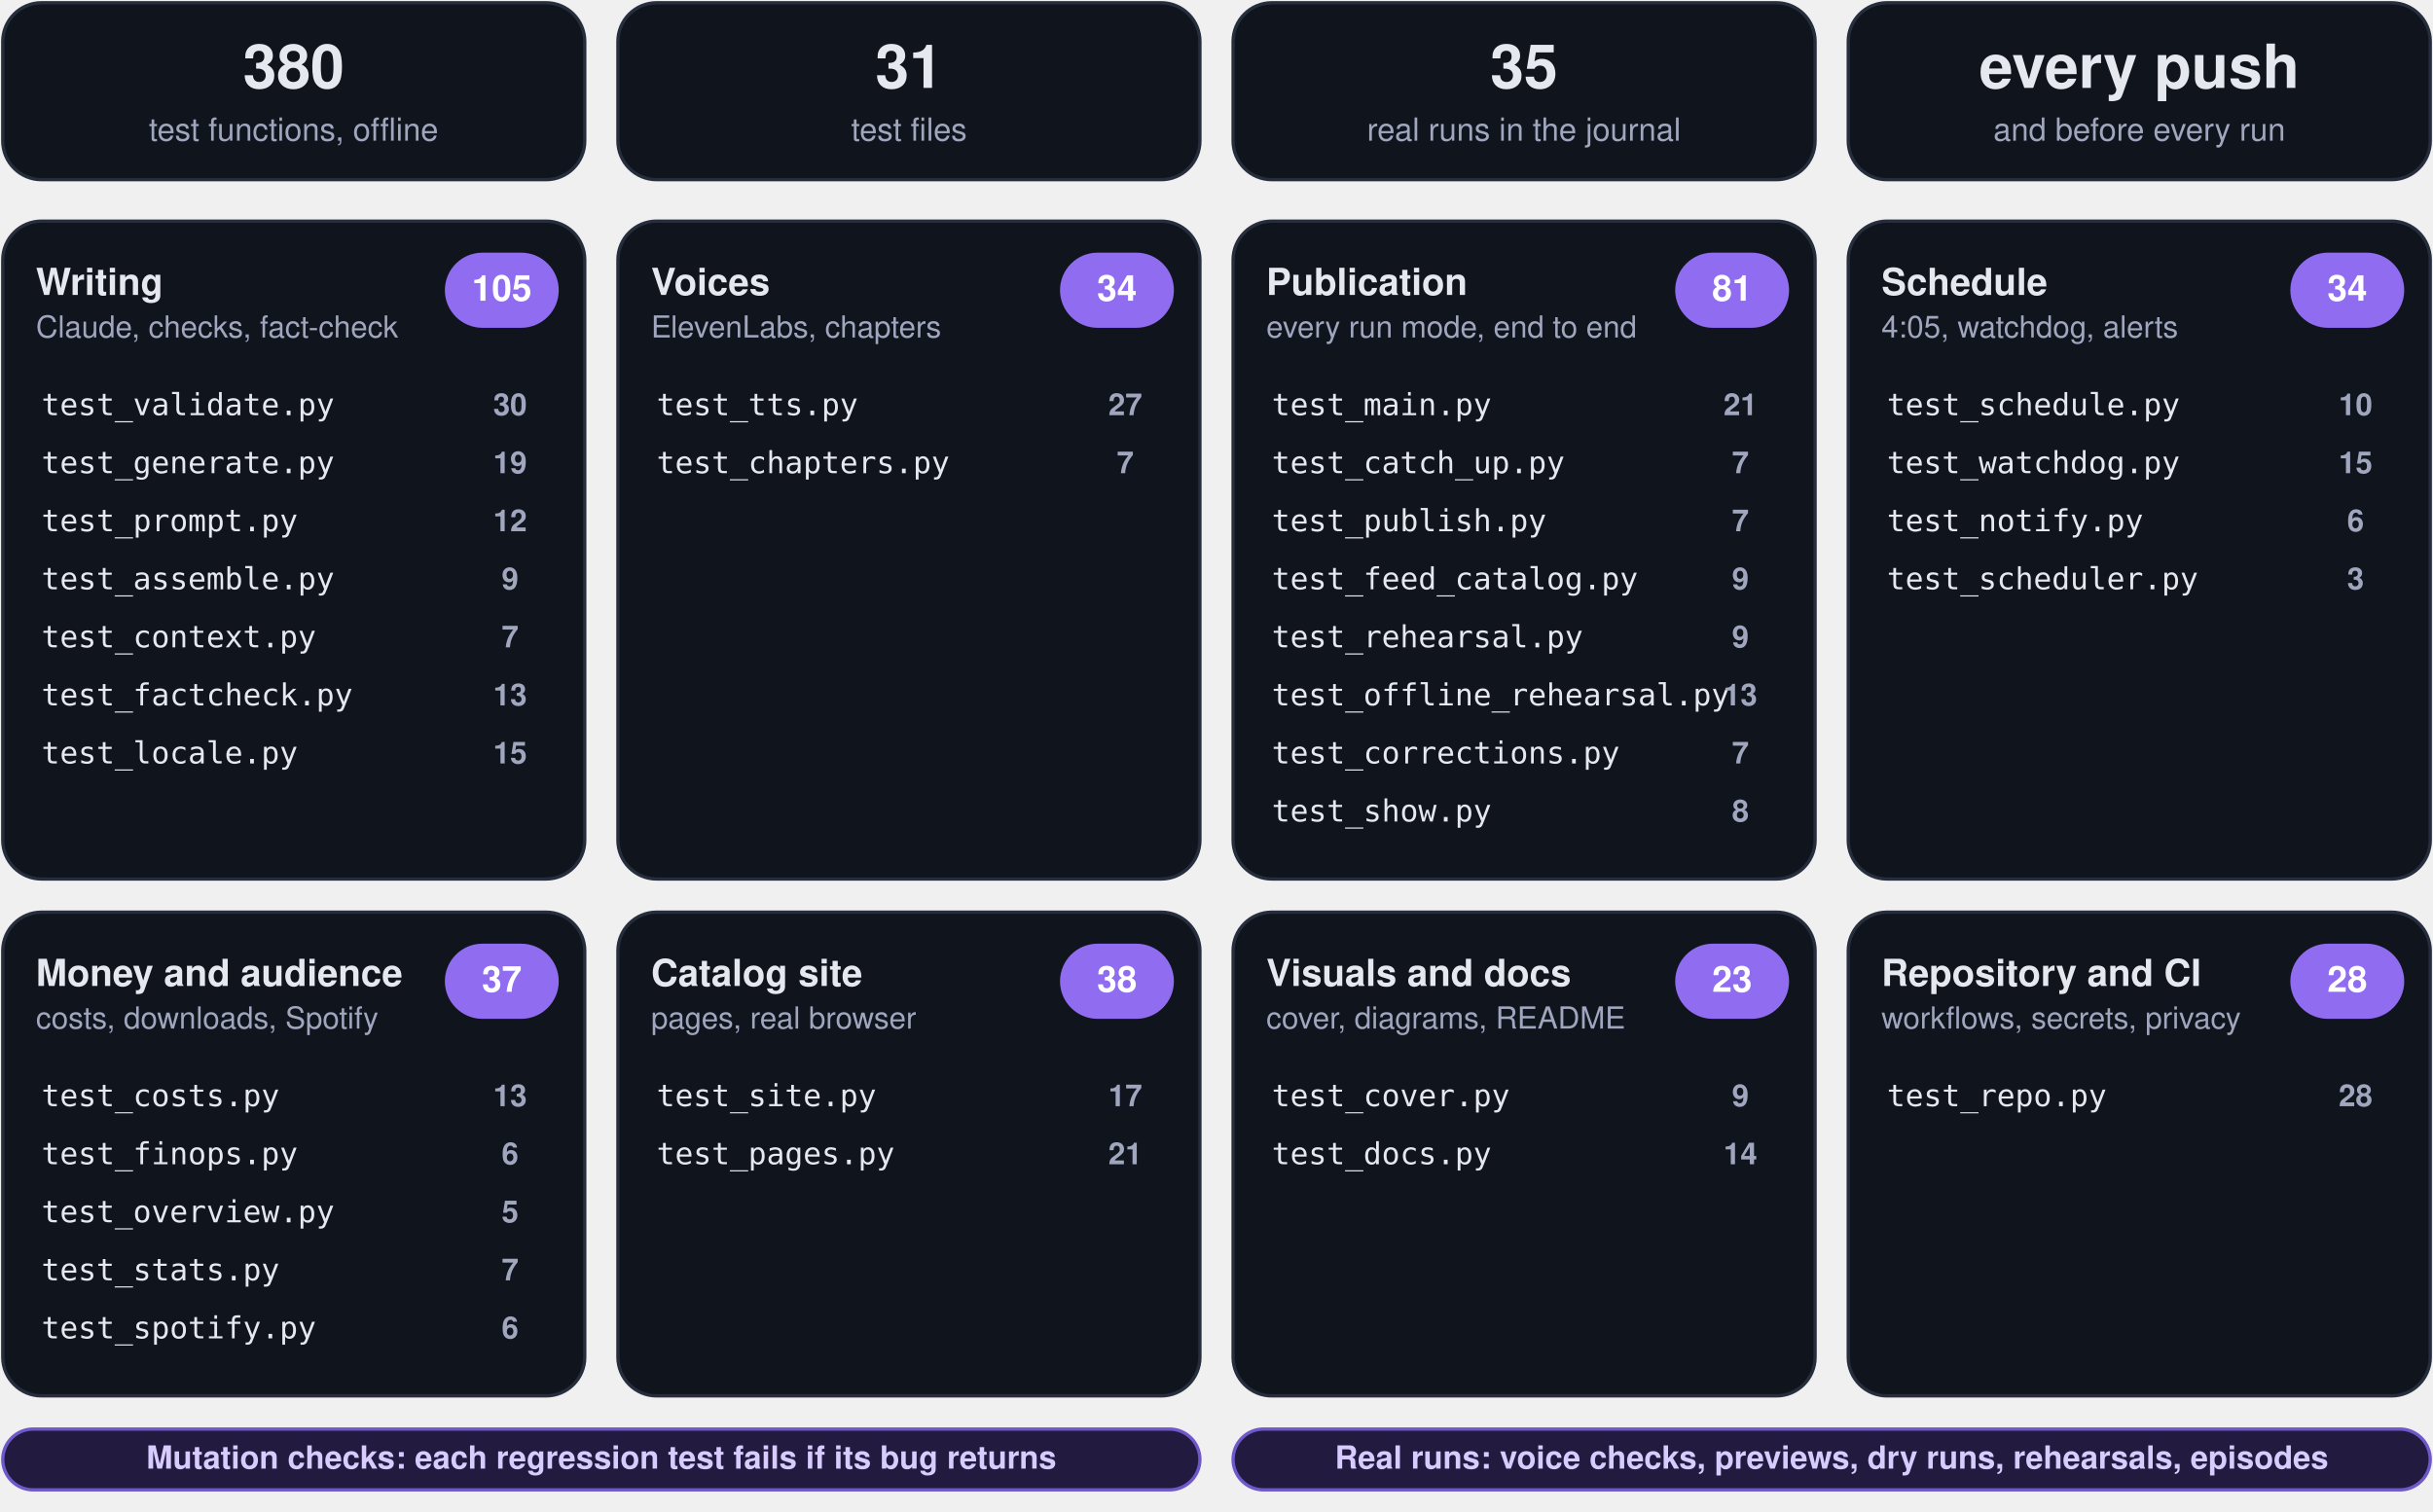
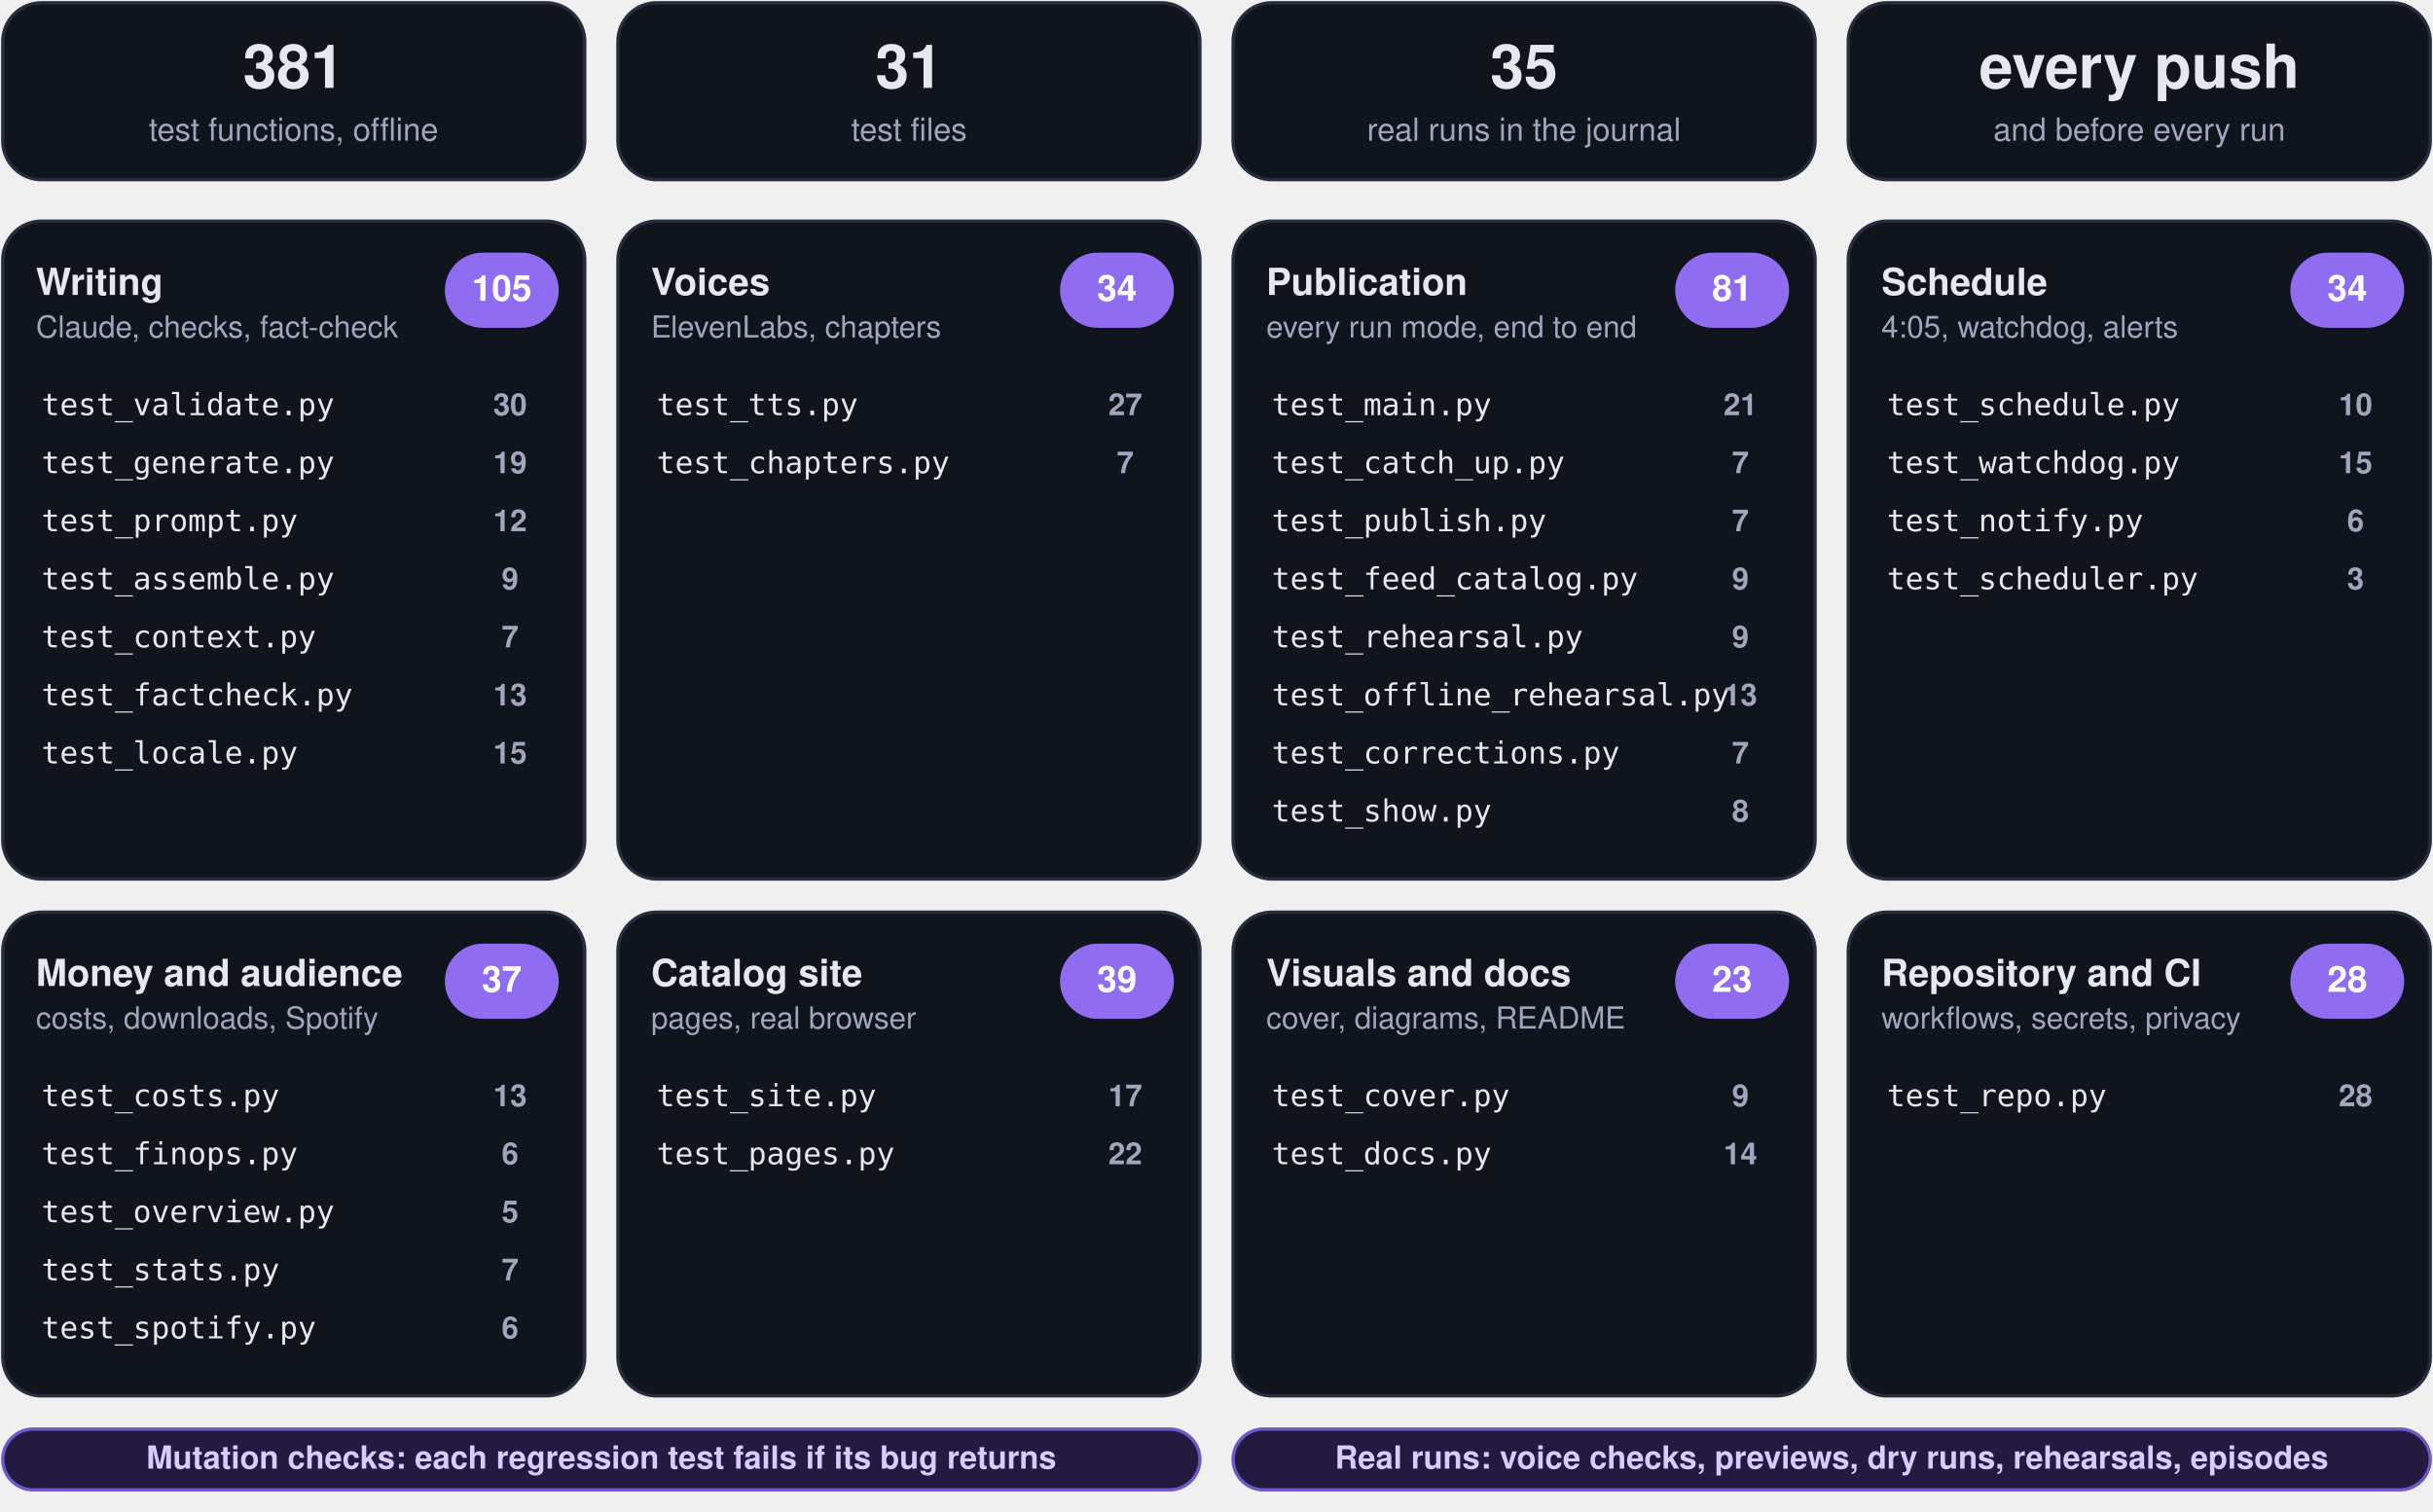
- <svg xmlns="http://www.w3.org/2000/svg" viewBox="0 0 880 547" width="880" height="547" role="img" aria-label="Test plan: 380 offline tests in 31 files">
+ <svg xmlns="http://www.w3.org/2000/svg" viewBox="0 0 880 547" width="880" height="547" role="img" aria-label="Test plan: 381 offline tests in 31 files">
  <g class="box">
    <rect x="1.0" y="1.0" width="210.5" height="64.0" rx="14" fill="#0f141d" stroke="#262d3d" stroke-width="1.2" class="frame" />
-     <text x="106.2" y="31.8" font-family="-apple-system, BlinkMacSystemFont, 'Segoe UI', Helvetica, Arial, sans-serif" font-size="22" font-weight="750" fill="#e6e8f0" text-anchor="middle">380</text>
+     <text x="106.2" y="31.8" font-family="-apple-system, BlinkMacSystemFont, 'Segoe UI', Helvetica, Arial, sans-serif" font-size="22" font-weight="750" fill="#e6e8f0" text-anchor="middle">381</text>
    <text x="106.2" y="50.9" font-family="-apple-system, BlinkMacSystemFont, 'Segoe UI', Helvetica, Arial, sans-serif" font-size="11.5" font-weight="500" fill="#a0a6bd" text-anchor="middle">test functions, offline</text>
  </g>
  <g class="box">
    <rect x="223.5" y="1.0" width="210.5" height="64.0" rx="14" fill="#0f141d" stroke="#262d3d" stroke-width="1.2" class="frame" />
    <text x="328.8" y="31.8" font-family="-apple-system, BlinkMacSystemFont, 'Segoe UI', Helvetica, Arial, sans-serif" font-size="22" font-weight="750" fill="#e6e8f0" text-anchor="middle">31</text>
    <text x="328.8" y="50.9" font-family="-apple-system, BlinkMacSystemFont, 'Segoe UI', Helvetica, Arial, sans-serif" font-size="11.5" font-weight="500" fill="#a0a6bd" text-anchor="middle">test files</text>
  </g>
  <g class="box">
    <rect x="446.0" y="1.0" width="210.5" height="64.0" rx="14" fill="#0f141d" stroke="#262d3d" stroke-width="1.2" class="frame" />
    <text x="551.2" y="31.8" font-family="-apple-system, BlinkMacSystemFont, 'Segoe UI', Helvetica, Arial, sans-serif" font-size="22" font-weight="750" fill="#e6e8f0" text-anchor="middle">35</text>
    <text x="551.2" y="50.9" font-family="-apple-system, BlinkMacSystemFont, 'Segoe UI', Helvetica, Arial, sans-serif" font-size="11.5" font-weight="500" fill="#a0a6bd" text-anchor="middle">real runs in the journal</text>
  </g>
  <g class="box">
    <rect x="668.5" y="1.0" width="210.5" height="64.0" rx="14" fill="#0f141d" stroke="#262d3d" stroke-width="1.2" class="frame" />
    <text x="773.8" y="31.8" font-family="-apple-system, BlinkMacSystemFont, 'Segoe UI', Helvetica, Arial, sans-serif" font-size="22" font-weight="750" fill="#e6e8f0" text-anchor="middle">every push</text>
    <text x="773.8" y="50.9" font-family="-apple-system, BlinkMacSystemFont, 'Segoe UI', Helvetica, Arial, sans-serif" font-size="11.5" font-weight="500" fill="#a0a6bd" text-anchor="middle">and before every run</text>
  </g>
  <rect x="1.0" y="80.0" width="210.5" height="238.0" rx="14" fill="#0f141d" stroke="#262d3d" stroke-width="1.2" />
  <g class="box">
    <rect x="9.0" y="90.0" width="152.5" height="40.0" rx="12" fill="none" stroke="none" stroke-width="1.2" class="frame" />
    <text x="13.0" y="106.7" font-family="-apple-system, BlinkMacSystemFont, 'Segoe UI', Helvetica, Arial, sans-serif" font-size="13.5" font-weight="700" fill="#e6e8f0" text-anchor="start">Writing</text>
    <text x="13.0" y="122.1" font-family="-apple-system, BlinkMacSystemFont, 'Segoe UI', Helvetica, Arial, sans-serif" font-size="11" font-weight="400" fill="#a0a6bd" text-anchor="start">Claude, checks, fact-check</text>
  </g>
  <g class="box">
    <rect x="161.5" y="92.0" width="40.0" height="26.0" rx="13" fill="#8f6cf0" stroke="#8f6cf0" stroke-width="1.2" class="frame" />
    <text x="181.5" y="108.8" font-family="-apple-system, BlinkMacSystemFont, 'Segoe UI', Helvetica, Arial, sans-serif" font-size="13" font-weight="700" fill="#ffffff" text-anchor="middle">105</text>
  </g>
  <g class="box">
    <rect x="11.0" y="138.0" width="190.5" height="18.0" rx="12" fill="none" stroke="none" stroke-width="1.2" class="frame" />
    <text x="15.0" y="150.2" font-family="ui-monospace, SFMono-Regular, Menlo, Consolas, monospace" font-size="11" font-weight="500" fill="#e6e8f0" text-anchor="start">test_validate.py</text>
  </g>
  <g class="box">
    <rect x="167.5" y="138.0" width="34.0" height="18.0" rx="12" fill="none" stroke="none" stroke-width="1.2" class="frame" />
    <text x="184.5" y="150.2" font-family="-apple-system, BlinkMacSystemFont, 'Segoe UI', Helvetica, Arial, sans-serif" font-size="11" font-weight="700" fill="#a0a6bd" text-anchor="middle">30</text>
  </g>
  <g class="box">
    <rect x="11.0" y="159.0" width="190.5" height="18.0" rx="12" fill="none" stroke="none" stroke-width="1.2" class="frame" />
    <text x="15.0" y="171.2" font-family="ui-monospace, SFMono-Regular, Menlo, Consolas, monospace" font-size="11" font-weight="500" fill="#e6e8f0" text-anchor="start">test_generate.py</text>
  </g>
  <g class="box">
    <rect x="167.5" y="159.0" width="34.0" height="18.0" rx="12" fill="none" stroke="none" stroke-width="1.2" class="frame" />
    <text x="184.5" y="171.2" font-family="-apple-system, BlinkMacSystemFont, 'Segoe UI', Helvetica, Arial, sans-serif" font-size="11" font-weight="700" fill="#a0a6bd" text-anchor="middle">19</text>
  </g>
  <g class="box">
    <rect x="11.0" y="180.0" width="190.5" height="18.0" rx="12" fill="none" stroke="none" stroke-width="1.2" class="frame" />
    <text x="15.0" y="192.2" font-family="ui-monospace, SFMono-Regular, Menlo, Consolas, monospace" font-size="11" font-weight="500" fill="#e6e8f0" text-anchor="start">test_prompt.py</text>
  </g>
  <g class="box">
    <rect x="167.5" y="180.0" width="34.0" height="18.0" rx="12" fill="none" stroke="none" stroke-width="1.2" class="frame" />
    <text x="184.5" y="192.2" font-family="-apple-system, BlinkMacSystemFont, 'Segoe UI', Helvetica, Arial, sans-serif" font-size="11" font-weight="700" fill="#a0a6bd" text-anchor="middle">12</text>
  </g>
  <g class="box">
    <rect x="11.0" y="201.0" width="190.5" height="18.0" rx="12" fill="none" stroke="none" stroke-width="1.2" class="frame" />
    <text x="15.0" y="213.2" font-family="ui-monospace, SFMono-Regular, Menlo, Consolas, monospace" font-size="11" font-weight="500" fill="#e6e8f0" text-anchor="start">test_assemble.py</text>
  </g>
  <g class="box">
    <rect x="167.5" y="201.0" width="34.0" height="18.0" rx="12" fill="none" stroke="none" stroke-width="1.2" class="frame" />
    <text x="184.5" y="213.2" font-family="-apple-system, BlinkMacSystemFont, 'Segoe UI', Helvetica, Arial, sans-serif" font-size="11" font-weight="700" fill="#a0a6bd" text-anchor="middle">9</text>
  </g>
  <g class="box">
    <rect x="11.0" y="222.0" width="190.5" height="18.0" rx="12" fill="none" stroke="none" stroke-width="1.2" class="frame" />
    <text x="15.0" y="234.2" font-family="ui-monospace, SFMono-Regular, Menlo, Consolas, monospace" font-size="11" font-weight="500" fill="#e6e8f0" text-anchor="start">test_context.py</text>
  </g>
  <g class="box">
    <rect x="167.5" y="222.0" width="34.0" height="18.0" rx="12" fill="none" stroke="none" stroke-width="1.2" class="frame" />
    <text x="184.5" y="234.2" font-family="-apple-system, BlinkMacSystemFont, 'Segoe UI', Helvetica, Arial, sans-serif" font-size="11" font-weight="700" fill="#a0a6bd" text-anchor="middle">7</text>
  </g>
  <g class="box">
    <rect x="11.0" y="243.0" width="190.5" height="18.0" rx="12" fill="none" stroke="none" stroke-width="1.2" class="frame" />
    <text x="15.0" y="255.2" font-family="ui-monospace, SFMono-Regular, Menlo, Consolas, monospace" font-size="11" font-weight="500" fill="#e6e8f0" text-anchor="start">test_factcheck.py</text>
  </g>
  <g class="box">
    <rect x="167.5" y="243.0" width="34.0" height="18.0" rx="12" fill="none" stroke="none" stroke-width="1.2" class="frame" />
    <text x="184.5" y="255.2" font-family="-apple-system, BlinkMacSystemFont, 'Segoe UI', Helvetica, Arial, sans-serif" font-size="11" font-weight="700" fill="#a0a6bd" text-anchor="middle">13</text>
  </g>
  <g class="box">
    <rect x="11.0" y="264.0" width="190.5" height="18.0" rx="12" fill="none" stroke="none" stroke-width="1.2" class="frame" />
    <text x="15.0" y="276.2" font-family="ui-monospace, SFMono-Regular, Menlo, Consolas, monospace" font-size="11" font-weight="500" fill="#e6e8f0" text-anchor="start">test_locale.py</text>
  </g>
  <g class="box">
    <rect x="167.5" y="264.0" width="34.0" height="18.0" rx="12" fill="none" stroke="none" stroke-width="1.2" class="frame" />
    <text x="184.5" y="276.2" font-family="-apple-system, BlinkMacSystemFont, 'Segoe UI', Helvetica, Arial, sans-serif" font-size="11" font-weight="700" fill="#a0a6bd" text-anchor="middle">15</text>
  </g>
  <rect x="223.5" y="80.0" width="210.5" height="238.0" rx="14" fill="#0f141d" stroke="#262d3d" stroke-width="1.2" />
  <g class="box">
    <rect x="231.5" y="90.0" width="152.5" height="40.0" rx="12" fill="none" stroke="none" stroke-width="1.2" class="frame" />
    <text x="235.5" y="106.7" font-family="-apple-system, BlinkMacSystemFont, 'Segoe UI', Helvetica, Arial, sans-serif" font-size="13.5" font-weight="700" fill="#e6e8f0" text-anchor="start">Voices</text>
    <text x="235.5" y="122.1" font-family="-apple-system, BlinkMacSystemFont, 'Segoe UI', Helvetica, Arial, sans-serif" font-size="11" font-weight="400" fill="#a0a6bd" text-anchor="start">ElevenLabs, chapters</text>
  </g>
  <g class="box">
    <rect x="384.0" y="92.0" width="40.0" height="26.0" rx="13" fill="#8f6cf0" stroke="#8f6cf0" stroke-width="1.2" class="frame" />
    <text x="404.0" y="108.8" font-family="-apple-system, BlinkMacSystemFont, 'Segoe UI', Helvetica, Arial, sans-serif" font-size="13" font-weight="700" fill="#ffffff" text-anchor="middle">34</text>
  </g>
  <g class="box">
    <rect x="233.5" y="138.0" width="190.5" height="18.0" rx="12" fill="none" stroke="none" stroke-width="1.2" class="frame" />
    <text x="237.5" y="150.2" font-family="ui-monospace, SFMono-Regular, Menlo, Consolas, monospace" font-size="11" font-weight="500" fill="#e6e8f0" text-anchor="start">test_tts.py</text>
  </g>
  <g class="box">
    <rect x="390.0" y="138.0" width="34.0" height="18.0" rx="12" fill="none" stroke="none" stroke-width="1.2" class="frame" />
    <text x="407.0" y="150.2" font-family="-apple-system, BlinkMacSystemFont, 'Segoe UI', Helvetica, Arial, sans-serif" font-size="11" font-weight="700" fill="#a0a6bd" text-anchor="middle">27</text>
  </g>
  <g class="box">
    <rect x="233.5" y="159.0" width="190.5" height="18.0" rx="12" fill="none" stroke="none" stroke-width="1.2" class="frame" />
    <text x="237.5" y="171.2" font-family="ui-monospace, SFMono-Regular, Menlo, Consolas, monospace" font-size="11" font-weight="500" fill="#e6e8f0" text-anchor="start">test_chapters.py</text>
  </g>
  <g class="box">
    <rect x="390.0" y="159.0" width="34.0" height="18.0" rx="12" fill="none" stroke="none" stroke-width="1.2" class="frame" />
    <text x="407.0" y="171.2" font-family="-apple-system, BlinkMacSystemFont, 'Segoe UI', Helvetica, Arial, sans-serif" font-size="11" font-weight="700" fill="#a0a6bd" text-anchor="middle">7</text>
  </g>
  <rect x="446.0" y="80.0" width="210.5" height="238.0" rx="14" fill="#0f141d" stroke="#262d3d" stroke-width="1.2" />
  <g class="box">
    <rect x="454.0" y="90.0" width="152.5" height="40.0" rx="12" fill="none" stroke="none" stroke-width="1.2" class="frame" />
    <text x="458.0" y="106.7" font-family="-apple-system, BlinkMacSystemFont, 'Segoe UI', Helvetica, Arial, sans-serif" font-size="13.5" font-weight="700" fill="#e6e8f0" text-anchor="start">Publication</text>
    <text x="458.0" y="122.1" font-family="-apple-system, BlinkMacSystemFont, 'Segoe UI', Helvetica, Arial, sans-serif" font-size="11" font-weight="400" fill="#a0a6bd" text-anchor="start">every run mode, end to end</text>
  </g>
  <g class="box">
    <rect x="606.5" y="92.0" width="40.0" height="26.0" rx="13" fill="#8f6cf0" stroke="#8f6cf0" stroke-width="1.2" class="frame" />
    <text x="626.5" y="108.8" font-family="-apple-system, BlinkMacSystemFont, 'Segoe UI', Helvetica, Arial, sans-serif" font-size="13" font-weight="700" fill="#ffffff" text-anchor="middle">81</text>
  </g>
  <g class="box">
    <rect x="456.0" y="138.0" width="190.5" height="18.0" rx="12" fill="none" stroke="none" stroke-width="1.2" class="frame" />
    <text x="460.0" y="150.2" font-family="ui-monospace, SFMono-Regular, Menlo, Consolas, monospace" font-size="11" font-weight="500" fill="#e6e8f0" text-anchor="start">test_main.py</text>
  </g>
  <g class="box">
    <rect x="612.5" y="138.0" width="34.0" height="18.0" rx="12" fill="none" stroke="none" stroke-width="1.2" class="frame" />
    <text x="629.5" y="150.2" font-family="-apple-system, BlinkMacSystemFont, 'Segoe UI', Helvetica, Arial, sans-serif" font-size="11" font-weight="700" fill="#a0a6bd" text-anchor="middle">21</text>
  </g>
  <g class="box">
    <rect x="456.0" y="159.0" width="190.5" height="18.0" rx="12" fill="none" stroke="none" stroke-width="1.2" class="frame" />
    <text x="460.0" y="171.2" font-family="ui-monospace, SFMono-Regular, Menlo, Consolas, monospace" font-size="11" font-weight="500" fill="#e6e8f0" text-anchor="start">test_catch_up.py</text>
  </g>
  <g class="box">
    <rect x="612.5" y="159.0" width="34.0" height="18.0" rx="12" fill="none" stroke="none" stroke-width="1.2" class="frame" />
    <text x="629.5" y="171.2" font-family="-apple-system, BlinkMacSystemFont, 'Segoe UI', Helvetica, Arial, sans-serif" font-size="11" font-weight="700" fill="#a0a6bd" text-anchor="middle">7</text>
  </g>
  <g class="box">
    <rect x="456.0" y="180.0" width="190.5" height="18.0" rx="12" fill="none" stroke="none" stroke-width="1.2" class="frame" />
    <text x="460.0" y="192.2" font-family="ui-monospace, SFMono-Regular, Menlo, Consolas, monospace" font-size="11" font-weight="500" fill="#e6e8f0" text-anchor="start">test_publish.py</text>
  </g>
  <g class="box">
    <rect x="612.5" y="180.0" width="34.0" height="18.0" rx="12" fill="none" stroke="none" stroke-width="1.2" class="frame" />
    <text x="629.5" y="192.2" font-family="-apple-system, BlinkMacSystemFont, 'Segoe UI', Helvetica, Arial, sans-serif" font-size="11" font-weight="700" fill="#a0a6bd" text-anchor="middle">7</text>
  </g>
  <g class="box">
    <rect x="456.0" y="201.0" width="190.5" height="18.0" rx="12" fill="none" stroke="none" stroke-width="1.2" class="frame" />
    <text x="460.0" y="213.2" font-family="ui-monospace, SFMono-Regular, Menlo, Consolas, monospace" font-size="11" font-weight="500" fill="#e6e8f0" text-anchor="start">test_feed_catalog.py</text>
  </g>
  <g class="box">
    <rect x="612.5" y="201.0" width="34.0" height="18.0" rx="12" fill="none" stroke="none" stroke-width="1.2" class="frame" />
    <text x="629.5" y="213.2" font-family="-apple-system, BlinkMacSystemFont, 'Segoe UI', Helvetica, Arial, sans-serif" font-size="11" font-weight="700" fill="#a0a6bd" text-anchor="middle">9</text>
  </g>
  <g class="box">
    <rect x="456.0" y="222.0" width="190.5" height="18.0" rx="12" fill="none" stroke="none" stroke-width="1.2" class="frame" />
    <text x="460.0" y="234.2" font-family="ui-monospace, SFMono-Regular, Menlo, Consolas, monospace" font-size="11" font-weight="500" fill="#e6e8f0" text-anchor="start">test_rehearsal.py</text>
  </g>
  <g class="box">
    <rect x="612.5" y="222.0" width="34.0" height="18.0" rx="12" fill="none" stroke="none" stroke-width="1.2" class="frame" />
    <text x="629.5" y="234.2" font-family="-apple-system, BlinkMacSystemFont, 'Segoe UI', Helvetica, Arial, sans-serif" font-size="11" font-weight="700" fill="#a0a6bd" text-anchor="middle">9</text>
  </g>
  <g class="box">
    <rect x="456.0" y="243.0" width="190.5" height="18.0" rx="12" fill="none" stroke="none" stroke-width="1.2" class="frame" />
    <text x="460.0" y="255.2" font-family="ui-monospace, SFMono-Regular, Menlo, Consolas, monospace" font-size="11" font-weight="500" fill="#e6e8f0" text-anchor="start">test_offline_rehearsal.py</text>
  </g>
  <g class="box">
    <rect x="612.5" y="243.0" width="34.0" height="18.0" rx="12" fill="none" stroke="none" stroke-width="1.2" class="frame" />
    <text x="629.5" y="255.2" font-family="-apple-system, BlinkMacSystemFont, 'Segoe UI', Helvetica, Arial, sans-serif" font-size="11" font-weight="700" fill="#a0a6bd" text-anchor="middle">13</text>
  </g>
  <g class="box">
    <rect x="456.0" y="264.0" width="190.5" height="18.0" rx="12" fill="none" stroke="none" stroke-width="1.2" class="frame" />
    <text x="460.0" y="276.2" font-family="ui-monospace, SFMono-Regular, Menlo, Consolas, monospace" font-size="11" font-weight="500" fill="#e6e8f0" text-anchor="start">test_corrections.py</text>
  </g>
  <g class="box">
    <rect x="612.5" y="264.0" width="34.0" height="18.0" rx="12" fill="none" stroke="none" stroke-width="1.2" class="frame" />
    <text x="629.5" y="276.2" font-family="-apple-system, BlinkMacSystemFont, 'Segoe UI', Helvetica, Arial, sans-serif" font-size="11" font-weight="700" fill="#a0a6bd" text-anchor="middle">7</text>
  </g>
  <g class="box">
    <rect x="456.0" y="285.0" width="190.5" height="18.0" rx="12" fill="none" stroke="none" stroke-width="1.2" class="frame" />
    <text x="460.0" y="297.2" font-family="ui-monospace, SFMono-Regular, Menlo, Consolas, monospace" font-size="11" font-weight="500" fill="#e6e8f0" text-anchor="start">test_show.py</text>
  </g>
  <g class="box">
    <rect x="612.5" y="285.0" width="34.0" height="18.0" rx="12" fill="none" stroke="none" stroke-width="1.2" class="frame" />
    <text x="629.5" y="297.2" font-family="-apple-system, BlinkMacSystemFont, 'Segoe UI', Helvetica, Arial, sans-serif" font-size="11" font-weight="700" fill="#a0a6bd" text-anchor="middle">8</text>
  </g>
  <rect x="668.5" y="80.0" width="210.5" height="238.0" rx="14" fill="#0f141d" stroke="#262d3d" stroke-width="1.2" />
  <g class="box">
    <rect x="676.5" y="90.0" width="152.5" height="40.0" rx="12" fill="none" stroke="none" stroke-width="1.2" class="frame" />
    <text x="680.5" y="106.7" font-family="-apple-system, BlinkMacSystemFont, 'Segoe UI', Helvetica, Arial, sans-serif" font-size="13.5" font-weight="700" fill="#e6e8f0" text-anchor="start">Schedule</text>
    <text x="680.5" y="122.1" font-family="-apple-system, BlinkMacSystemFont, 'Segoe UI', Helvetica, Arial, sans-serif" font-size="11" font-weight="400" fill="#a0a6bd" text-anchor="start">4:05, watchdog, alerts</text>
  </g>
  <g class="box">
    <rect x="829.0" y="92.0" width="40.0" height="26.0" rx="13" fill="#8f6cf0" stroke="#8f6cf0" stroke-width="1.2" class="frame" />
    <text x="849.0" y="108.8" font-family="-apple-system, BlinkMacSystemFont, 'Segoe UI', Helvetica, Arial, sans-serif" font-size="13" font-weight="700" fill="#ffffff" text-anchor="middle">34</text>
  </g>
  <g class="box">
    <rect x="678.5" y="138.0" width="190.5" height="18.0" rx="12" fill="none" stroke="none" stroke-width="1.2" class="frame" />
    <text x="682.5" y="150.2" font-family="ui-monospace, SFMono-Regular, Menlo, Consolas, monospace" font-size="11" font-weight="500" fill="#e6e8f0" text-anchor="start">test_schedule.py</text>
  </g>
  <g class="box">
    <rect x="835.0" y="138.0" width="34.0" height="18.0" rx="12" fill="none" stroke="none" stroke-width="1.2" class="frame" />
    <text x="852.0" y="150.2" font-family="-apple-system, BlinkMacSystemFont, 'Segoe UI', Helvetica, Arial, sans-serif" font-size="11" font-weight="700" fill="#a0a6bd" text-anchor="middle">10</text>
  </g>
  <g class="box">
    <rect x="678.5" y="159.0" width="190.5" height="18.0" rx="12" fill="none" stroke="none" stroke-width="1.2" class="frame" />
    <text x="682.5" y="171.2" font-family="ui-monospace, SFMono-Regular, Menlo, Consolas, monospace" font-size="11" font-weight="500" fill="#e6e8f0" text-anchor="start">test_watchdog.py</text>
  </g>
  <g class="box">
    <rect x="835.0" y="159.0" width="34.0" height="18.0" rx="12" fill="none" stroke="none" stroke-width="1.2" class="frame" />
    <text x="852.0" y="171.2" font-family="-apple-system, BlinkMacSystemFont, 'Segoe UI', Helvetica, Arial, sans-serif" font-size="11" font-weight="700" fill="#a0a6bd" text-anchor="middle">15</text>
  </g>
  <g class="box">
    <rect x="678.5" y="180.0" width="190.5" height="18.0" rx="12" fill="none" stroke="none" stroke-width="1.2" class="frame" />
    <text x="682.5" y="192.2" font-family="ui-monospace, SFMono-Regular, Menlo, Consolas, monospace" font-size="11" font-weight="500" fill="#e6e8f0" text-anchor="start">test_notify.py</text>
  </g>
  <g class="box">
    <rect x="835.0" y="180.0" width="34.0" height="18.0" rx="12" fill="none" stroke="none" stroke-width="1.2" class="frame" />
    <text x="852.0" y="192.2" font-family="-apple-system, BlinkMacSystemFont, 'Segoe UI', Helvetica, Arial, sans-serif" font-size="11" font-weight="700" fill="#a0a6bd" text-anchor="middle">6</text>
  </g>
  <g class="box">
    <rect x="678.5" y="201.0" width="190.5" height="18.0" rx="12" fill="none" stroke="none" stroke-width="1.2" class="frame" />
    <text x="682.5" y="213.2" font-family="ui-monospace, SFMono-Regular, Menlo, Consolas, monospace" font-size="11" font-weight="500" fill="#e6e8f0" text-anchor="start">test_scheduler.py</text>
  </g>
  <g class="box">
    <rect x="835.0" y="201.0" width="34.0" height="18.0" rx="12" fill="none" stroke="none" stroke-width="1.2" class="frame" />
    <text x="852.0" y="213.2" font-family="-apple-system, BlinkMacSystemFont, 'Segoe UI', Helvetica, Arial, sans-serif" font-size="11" font-weight="700" fill="#a0a6bd" text-anchor="middle">3</text>
  </g>
  <rect x="1.0" y="330.0" width="210.5" height="175.0" rx="14" fill="#0f141d" stroke="#262d3d" stroke-width="1.2" />
  <g class="box">
    <rect x="9.0" y="340.0" width="152.5" height="40.0" rx="12" fill="none" stroke="none" stroke-width="1.2" class="frame" />
    <text x="13.0" y="356.7" font-family="-apple-system, BlinkMacSystemFont, 'Segoe UI', Helvetica, Arial, sans-serif" font-size="13.5" font-weight="700" fill="#e6e8f0" text-anchor="start">Money and audience</text>
    <text x="13.0" y="372.1" font-family="-apple-system, BlinkMacSystemFont, 'Segoe UI', Helvetica, Arial, sans-serif" font-size="11" font-weight="400" fill="#a0a6bd" text-anchor="start">costs, downloads, Spotify</text>
  </g>
  <g class="box">
    <rect x="161.5" y="342.0" width="40.0" height="26.0" rx="13" fill="#8f6cf0" stroke="#8f6cf0" stroke-width="1.2" class="frame" />
    <text x="181.5" y="358.8" font-family="-apple-system, BlinkMacSystemFont, 'Segoe UI', Helvetica, Arial, sans-serif" font-size="13" font-weight="700" fill="#ffffff" text-anchor="middle">37</text>
  </g>
  <g class="box">
    <rect x="11.0" y="388.0" width="190.5" height="18.0" rx="12" fill="none" stroke="none" stroke-width="1.2" class="frame" />
    <text x="15.0" y="400.2" font-family="ui-monospace, SFMono-Regular, Menlo, Consolas, monospace" font-size="11" font-weight="500" fill="#e6e8f0" text-anchor="start">test_costs.py</text>
  </g>
  <g class="box">
    <rect x="167.5" y="388.0" width="34.0" height="18.0" rx="12" fill="none" stroke="none" stroke-width="1.2" class="frame" />
    <text x="184.5" y="400.2" font-family="-apple-system, BlinkMacSystemFont, 'Segoe UI', Helvetica, Arial, sans-serif" font-size="11" font-weight="700" fill="#a0a6bd" text-anchor="middle">13</text>
  </g>
  <g class="box">
    <rect x="11.0" y="409.0" width="190.5" height="18.0" rx="12" fill="none" stroke="none" stroke-width="1.2" class="frame" />
    <text x="15.0" y="421.2" font-family="ui-monospace, SFMono-Regular, Menlo, Consolas, monospace" font-size="11" font-weight="500" fill="#e6e8f0" text-anchor="start">test_finops.py</text>
  </g>
  <g class="box">
    <rect x="167.5" y="409.0" width="34.0" height="18.0" rx="12" fill="none" stroke="none" stroke-width="1.2" class="frame" />
    <text x="184.5" y="421.2" font-family="-apple-system, BlinkMacSystemFont, 'Segoe UI', Helvetica, Arial, sans-serif" font-size="11" font-weight="700" fill="#a0a6bd" text-anchor="middle">6</text>
  </g>
  <g class="box">
    <rect x="11.0" y="430.0" width="190.5" height="18.0" rx="12" fill="none" stroke="none" stroke-width="1.2" class="frame" />
    <text x="15.0" y="442.2" font-family="ui-monospace, SFMono-Regular, Menlo, Consolas, monospace" font-size="11" font-weight="500" fill="#e6e8f0" text-anchor="start">test_overview.py</text>
  </g>
  <g class="box">
    <rect x="167.5" y="430.0" width="34.0" height="18.0" rx="12" fill="none" stroke="none" stroke-width="1.2" class="frame" />
    <text x="184.5" y="442.2" font-family="-apple-system, BlinkMacSystemFont, 'Segoe UI', Helvetica, Arial, sans-serif" font-size="11" font-weight="700" fill="#a0a6bd" text-anchor="middle">5</text>
  </g>
  <g class="box">
    <rect x="11.0" y="451.0" width="190.5" height="18.0" rx="12" fill="none" stroke="none" stroke-width="1.2" class="frame" />
    <text x="15.0" y="463.2" font-family="ui-monospace, SFMono-Regular, Menlo, Consolas, monospace" font-size="11" font-weight="500" fill="#e6e8f0" text-anchor="start">test_stats.py</text>
  </g>
  <g class="box">
    <rect x="167.5" y="451.0" width="34.0" height="18.0" rx="12" fill="none" stroke="none" stroke-width="1.2" class="frame" />
    <text x="184.5" y="463.2" font-family="-apple-system, BlinkMacSystemFont, 'Segoe UI', Helvetica, Arial, sans-serif" font-size="11" font-weight="700" fill="#a0a6bd" text-anchor="middle">7</text>
  </g>
  <g class="box">
    <rect x="11.0" y="472.0" width="190.5" height="18.0" rx="12" fill="none" stroke="none" stroke-width="1.2" class="frame" />
    <text x="15.0" y="484.2" font-family="ui-monospace, SFMono-Regular, Menlo, Consolas, monospace" font-size="11" font-weight="500" fill="#e6e8f0" text-anchor="start">test_spotify.py</text>
  </g>
  <g class="box">
    <rect x="167.5" y="472.0" width="34.0" height="18.0" rx="12" fill="none" stroke="none" stroke-width="1.2" class="frame" />
    <text x="184.5" y="484.2" font-family="-apple-system, BlinkMacSystemFont, 'Segoe UI', Helvetica, Arial, sans-serif" font-size="11" font-weight="700" fill="#a0a6bd" text-anchor="middle">6</text>
  </g>
  <rect x="223.5" y="330.0" width="210.5" height="175.0" rx="14" fill="#0f141d" stroke="#262d3d" stroke-width="1.2" />
  <g class="box">
    <rect x="231.5" y="340.0" width="152.5" height="40.0" rx="12" fill="none" stroke="none" stroke-width="1.2" class="frame" />
    <text x="235.5" y="356.7" font-family="-apple-system, BlinkMacSystemFont, 'Segoe UI', Helvetica, Arial, sans-serif" font-size="13.5" font-weight="700" fill="#e6e8f0" text-anchor="start">Catalog site</text>
    <text x="235.5" y="372.1" font-family="-apple-system, BlinkMacSystemFont, 'Segoe UI', Helvetica, Arial, sans-serif" font-size="11" font-weight="400" fill="#a0a6bd" text-anchor="start">pages, real browser</text>
  </g>
  <g class="box">
    <rect x="384.0" y="342.0" width="40.0" height="26.0" rx="13" fill="#8f6cf0" stroke="#8f6cf0" stroke-width="1.2" class="frame" />
-     <text x="404.0" y="358.8" font-family="-apple-system, BlinkMacSystemFont, 'Segoe UI', Helvetica, Arial, sans-serif" font-size="13" font-weight="700" fill="#ffffff" text-anchor="middle">38</text>
+     <text x="404.0" y="358.8" font-family="-apple-system, BlinkMacSystemFont, 'Segoe UI', Helvetica, Arial, sans-serif" font-size="13" font-weight="700" fill="#ffffff" text-anchor="middle">39</text>
  </g>
  <g class="box">
    <rect x="233.5" y="388.0" width="190.5" height="18.0" rx="12" fill="none" stroke="none" stroke-width="1.2" class="frame" />
    <text x="237.5" y="400.2" font-family="ui-monospace, SFMono-Regular, Menlo, Consolas, monospace" font-size="11" font-weight="500" fill="#e6e8f0" text-anchor="start">test_site.py</text>
  </g>
  <g class="box">
    <rect x="390.0" y="388.0" width="34.0" height="18.0" rx="12" fill="none" stroke="none" stroke-width="1.2" class="frame" />
    <text x="407.0" y="400.2" font-family="-apple-system, BlinkMacSystemFont, 'Segoe UI', Helvetica, Arial, sans-serif" font-size="11" font-weight="700" fill="#a0a6bd" text-anchor="middle">17</text>
  </g>
  <g class="box">
    <rect x="233.5" y="409.0" width="190.5" height="18.0" rx="12" fill="none" stroke="none" stroke-width="1.2" class="frame" />
    <text x="237.5" y="421.2" font-family="ui-monospace, SFMono-Regular, Menlo, Consolas, monospace" font-size="11" font-weight="500" fill="#e6e8f0" text-anchor="start">test_pages.py</text>
  </g>
  <g class="box">
    <rect x="390.0" y="409.0" width="34.0" height="18.0" rx="12" fill="none" stroke="none" stroke-width="1.2" class="frame" />
-     <text x="407.0" y="421.2" font-family="-apple-system, BlinkMacSystemFont, 'Segoe UI', Helvetica, Arial, sans-serif" font-size="11" font-weight="700" fill="#a0a6bd" text-anchor="middle">21</text>
+     <text x="407.0" y="421.2" font-family="-apple-system, BlinkMacSystemFont, 'Segoe UI', Helvetica, Arial, sans-serif" font-size="11" font-weight="700" fill="#a0a6bd" text-anchor="middle">22</text>
  </g>
  <rect x="446.0" y="330.0" width="210.5" height="175.0" rx="14" fill="#0f141d" stroke="#262d3d" stroke-width="1.2" />
  <g class="box">
    <rect x="454.0" y="340.0" width="152.5" height="40.0" rx="12" fill="none" stroke="none" stroke-width="1.2" class="frame" />
    <text x="458.0" y="356.7" font-family="-apple-system, BlinkMacSystemFont, 'Segoe UI', Helvetica, Arial, sans-serif" font-size="13.5" font-weight="700" fill="#e6e8f0" text-anchor="start">Visuals and docs</text>
    <text x="458.0" y="372.1" font-family="-apple-system, BlinkMacSystemFont, 'Segoe UI', Helvetica, Arial, sans-serif" font-size="11" font-weight="400" fill="#a0a6bd" text-anchor="start">cover, diagrams, README</text>
  </g>
  <g class="box">
    <rect x="606.5" y="342.0" width="40.0" height="26.0" rx="13" fill="#8f6cf0" stroke="#8f6cf0" stroke-width="1.2" class="frame" />
    <text x="626.5" y="358.8" font-family="-apple-system, BlinkMacSystemFont, 'Segoe UI', Helvetica, Arial, sans-serif" font-size="13" font-weight="700" fill="#ffffff" text-anchor="middle">23</text>
  </g>
  <g class="box">
    <rect x="456.0" y="388.0" width="190.5" height="18.0" rx="12" fill="none" stroke="none" stroke-width="1.2" class="frame" />
    <text x="460.0" y="400.2" font-family="ui-monospace, SFMono-Regular, Menlo, Consolas, monospace" font-size="11" font-weight="500" fill="#e6e8f0" text-anchor="start">test_cover.py</text>
  </g>
  <g class="box">
    <rect x="612.5" y="388.0" width="34.0" height="18.0" rx="12" fill="none" stroke="none" stroke-width="1.2" class="frame" />
    <text x="629.5" y="400.2" font-family="-apple-system, BlinkMacSystemFont, 'Segoe UI', Helvetica, Arial, sans-serif" font-size="11" font-weight="700" fill="#a0a6bd" text-anchor="middle">9</text>
  </g>
  <g class="box">
    <rect x="456.0" y="409.0" width="190.5" height="18.0" rx="12" fill="none" stroke="none" stroke-width="1.2" class="frame" />
    <text x="460.0" y="421.2" font-family="ui-monospace, SFMono-Regular, Menlo, Consolas, monospace" font-size="11" font-weight="500" fill="#e6e8f0" text-anchor="start">test_docs.py</text>
  </g>
  <g class="box">
    <rect x="612.5" y="409.0" width="34.0" height="18.0" rx="12" fill="none" stroke="none" stroke-width="1.2" class="frame" />
    <text x="629.5" y="421.2" font-family="-apple-system, BlinkMacSystemFont, 'Segoe UI', Helvetica, Arial, sans-serif" font-size="11" font-weight="700" fill="#a0a6bd" text-anchor="middle">14</text>
  </g>
  <rect x="668.5" y="330.0" width="210.5" height="175.0" rx="14" fill="#0f141d" stroke="#262d3d" stroke-width="1.2" />
  <g class="box">
    <rect x="676.5" y="340.0" width="152.5" height="40.0" rx="12" fill="none" stroke="none" stroke-width="1.2" class="frame" />
    <text x="680.5" y="356.7" font-family="-apple-system, BlinkMacSystemFont, 'Segoe UI', Helvetica, Arial, sans-serif" font-size="13.5" font-weight="700" fill="#e6e8f0" text-anchor="start">Repository and CI</text>
    <text x="680.5" y="372.1" font-family="-apple-system, BlinkMacSystemFont, 'Segoe UI', Helvetica, Arial, sans-serif" font-size="11" font-weight="400" fill="#a0a6bd" text-anchor="start">workflows, secrets, privacy</text>
  </g>
  <g class="box">
    <rect x="829.0" y="342.0" width="40.0" height="26.0" rx="13" fill="#8f6cf0" stroke="#8f6cf0" stroke-width="1.2" class="frame" />
    <text x="849.0" y="358.8" font-family="-apple-system, BlinkMacSystemFont, 'Segoe UI', Helvetica, Arial, sans-serif" font-size="13" font-weight="700" fill="#ffffff" text-anchor="middle">28</text>
  </g>
  <g class="box">
    <rect x="678.5" y="388.0" width="190.5" height="18.0" rx="12" fill="none" stroke="none" stroke-width="1.2" class="frame" />
    <text x="682.5" y="400.2" font-family="ui-monospace, SFMono-Regular, Menlo, Consolas, monospace" font-size="11" font-weight="500" fill="#e6e8f0" text-anchor="start">test_repo.py</text>
  </g>
  <g class="box">
    <rect x="835.0" y="388.0" width="34.0" height="18.0" rx="12" fill="none" stroke="none" stroke-width="1.2" class="frame" />
    <text x="852.0" y="400.2" font-family="-apple-system, BlinkMacSystemFont, 'Segoe UI', Helvetica, Arial, sans-serif" font-size="11" font-weight="700" fill="#a0a6bd" text-anchor="middle">28</text>
  </g>
  <g class="box">
    <rect x="1.0" y="517.0" width="433.0" height="22.0" rx="11" fill="#221a3f" stroke="#6f58c9" stroke-width="1.2" class="frame" />
    <text x="217.5" y="531.3" font-family="-apple-system, BlinkMacSystemFont, 'Segoe UI', Helvetica, Arial, sans-serif" font-size="11.5" font-weight="600" fill="#d8ccff" text-anchor="middle">Mutation checks: each regression test fails if its bug returns</text>
  </g>
  <g class="box">
    <rect x="446.0" y="517.0" width="433.0" height="22.0" rx="11" fill="#221a3f" stroke="#6f58c9" stroke-width="1.2" class="frame" />
    <text x="662.5" y="531.3" font-family="-apple-system, BlinkMacSystemFont, 'Segoe UI', Helvetica, Arial, sans-serif" font-size="11.5" font-weight="600" fill="#d8ccff" text-anchor="middle">Real runs: voice checks, previews, dry runs, rehearsals, episodes</text>
  </g>
</svg>
